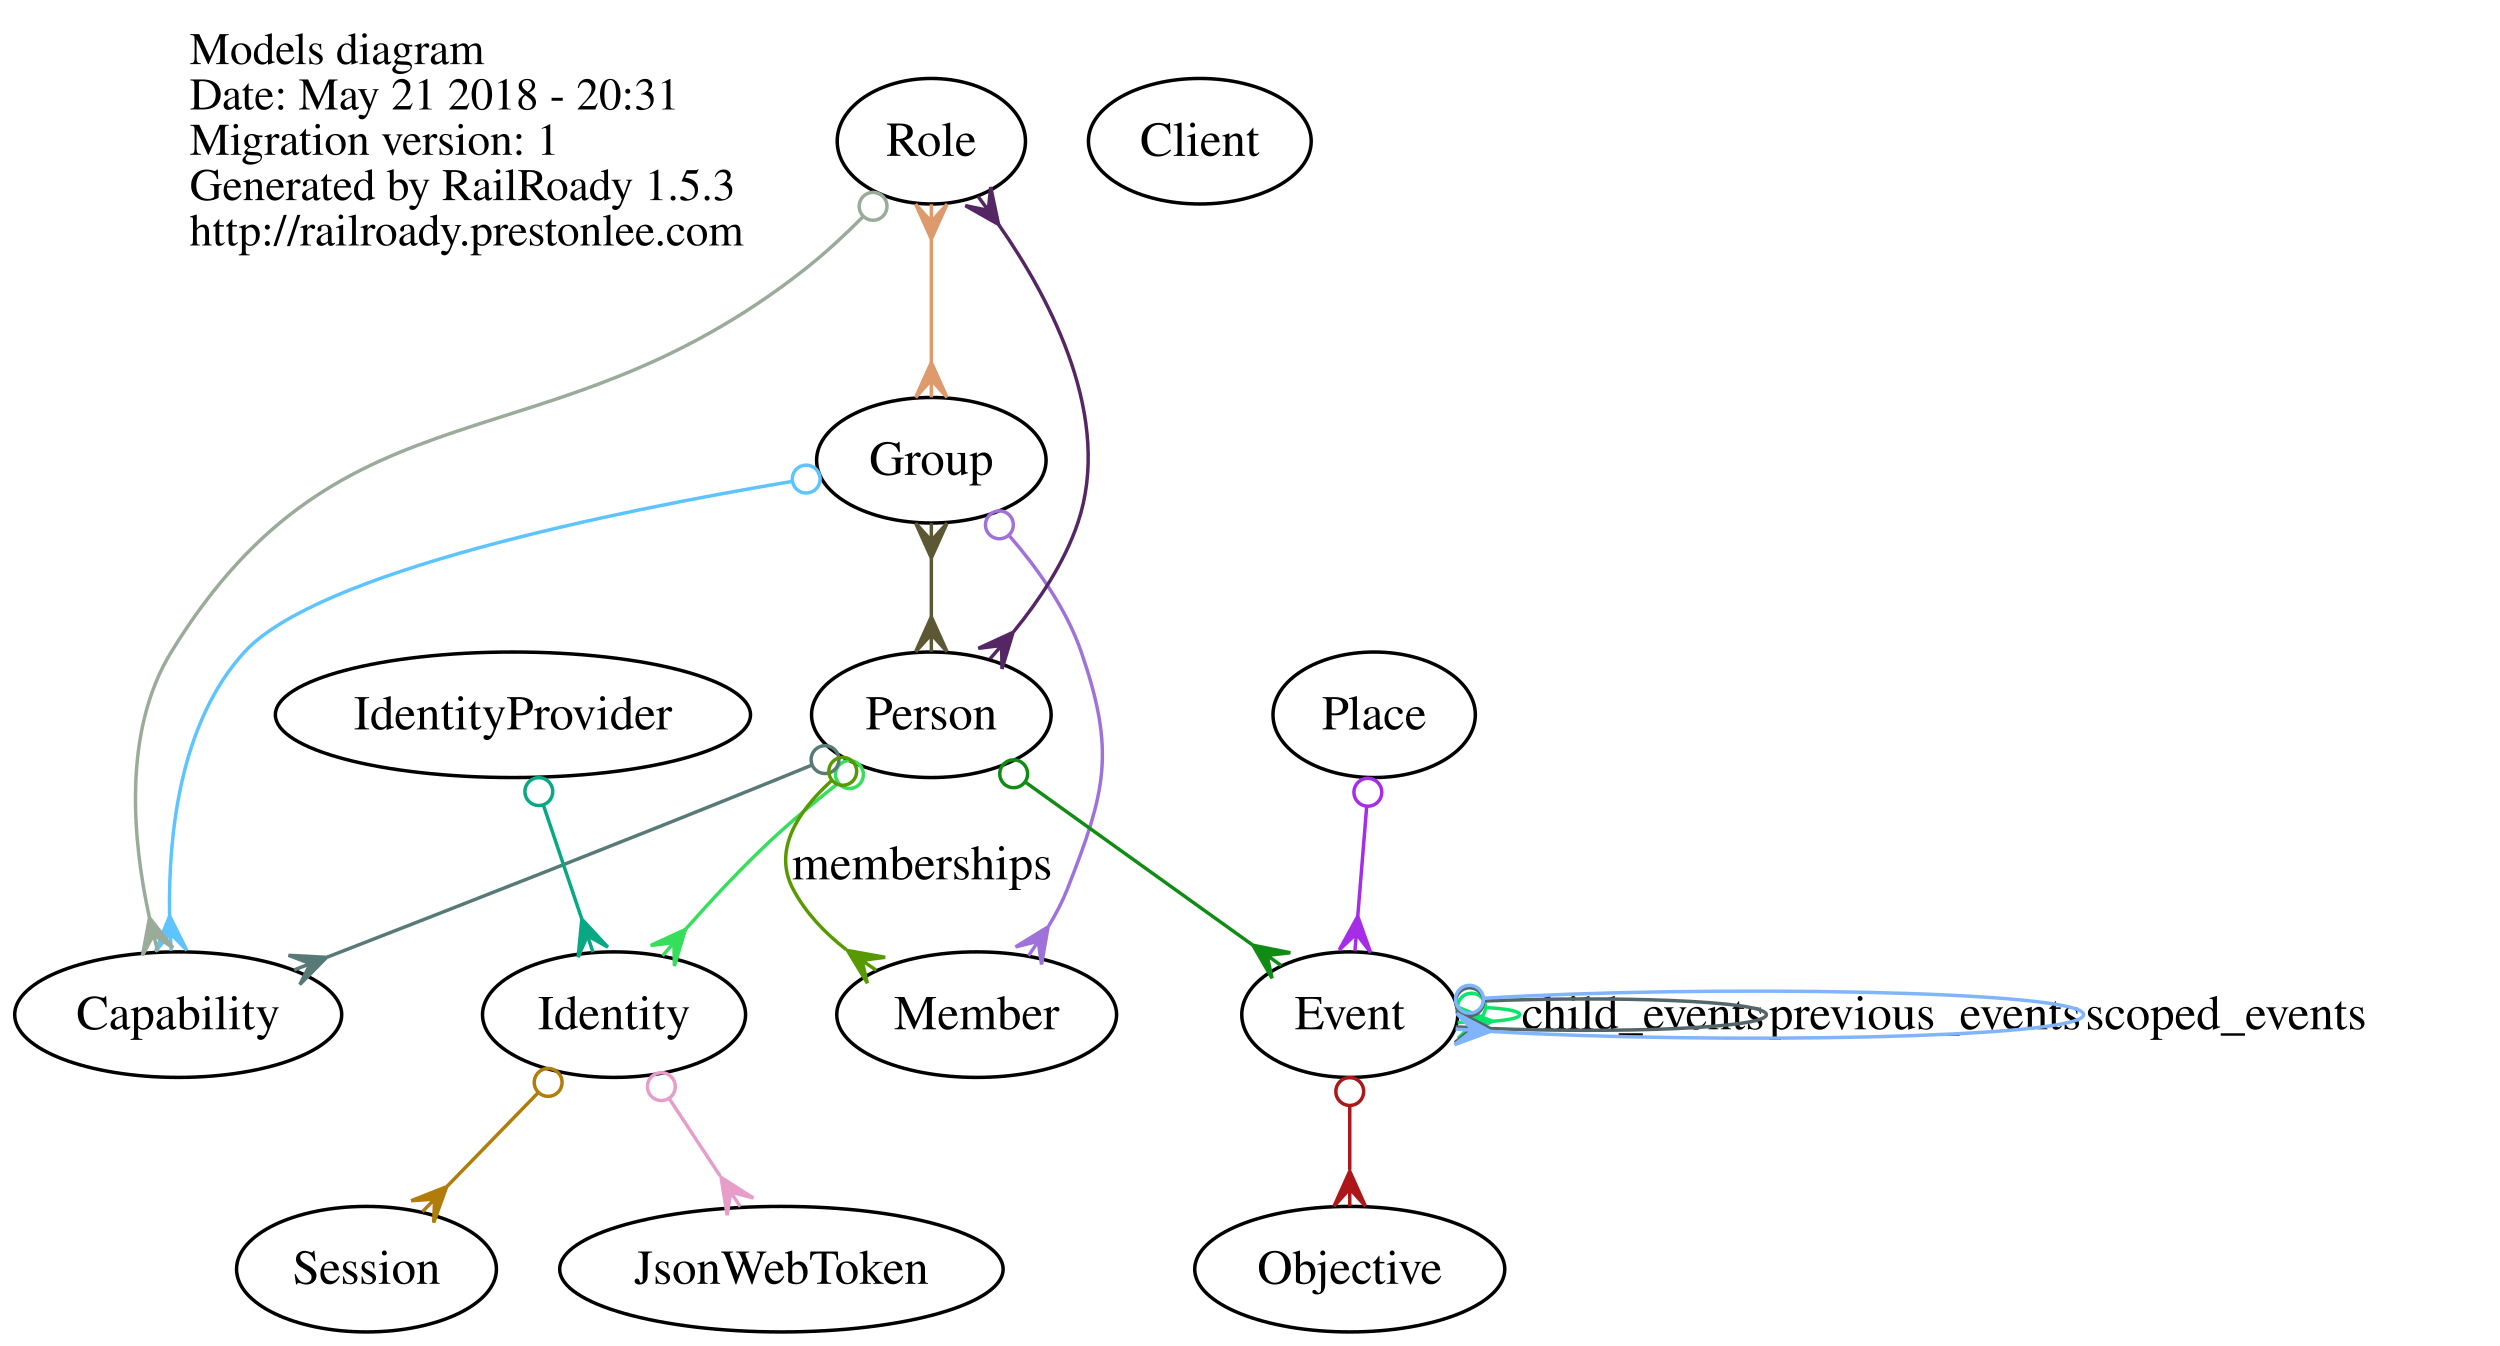
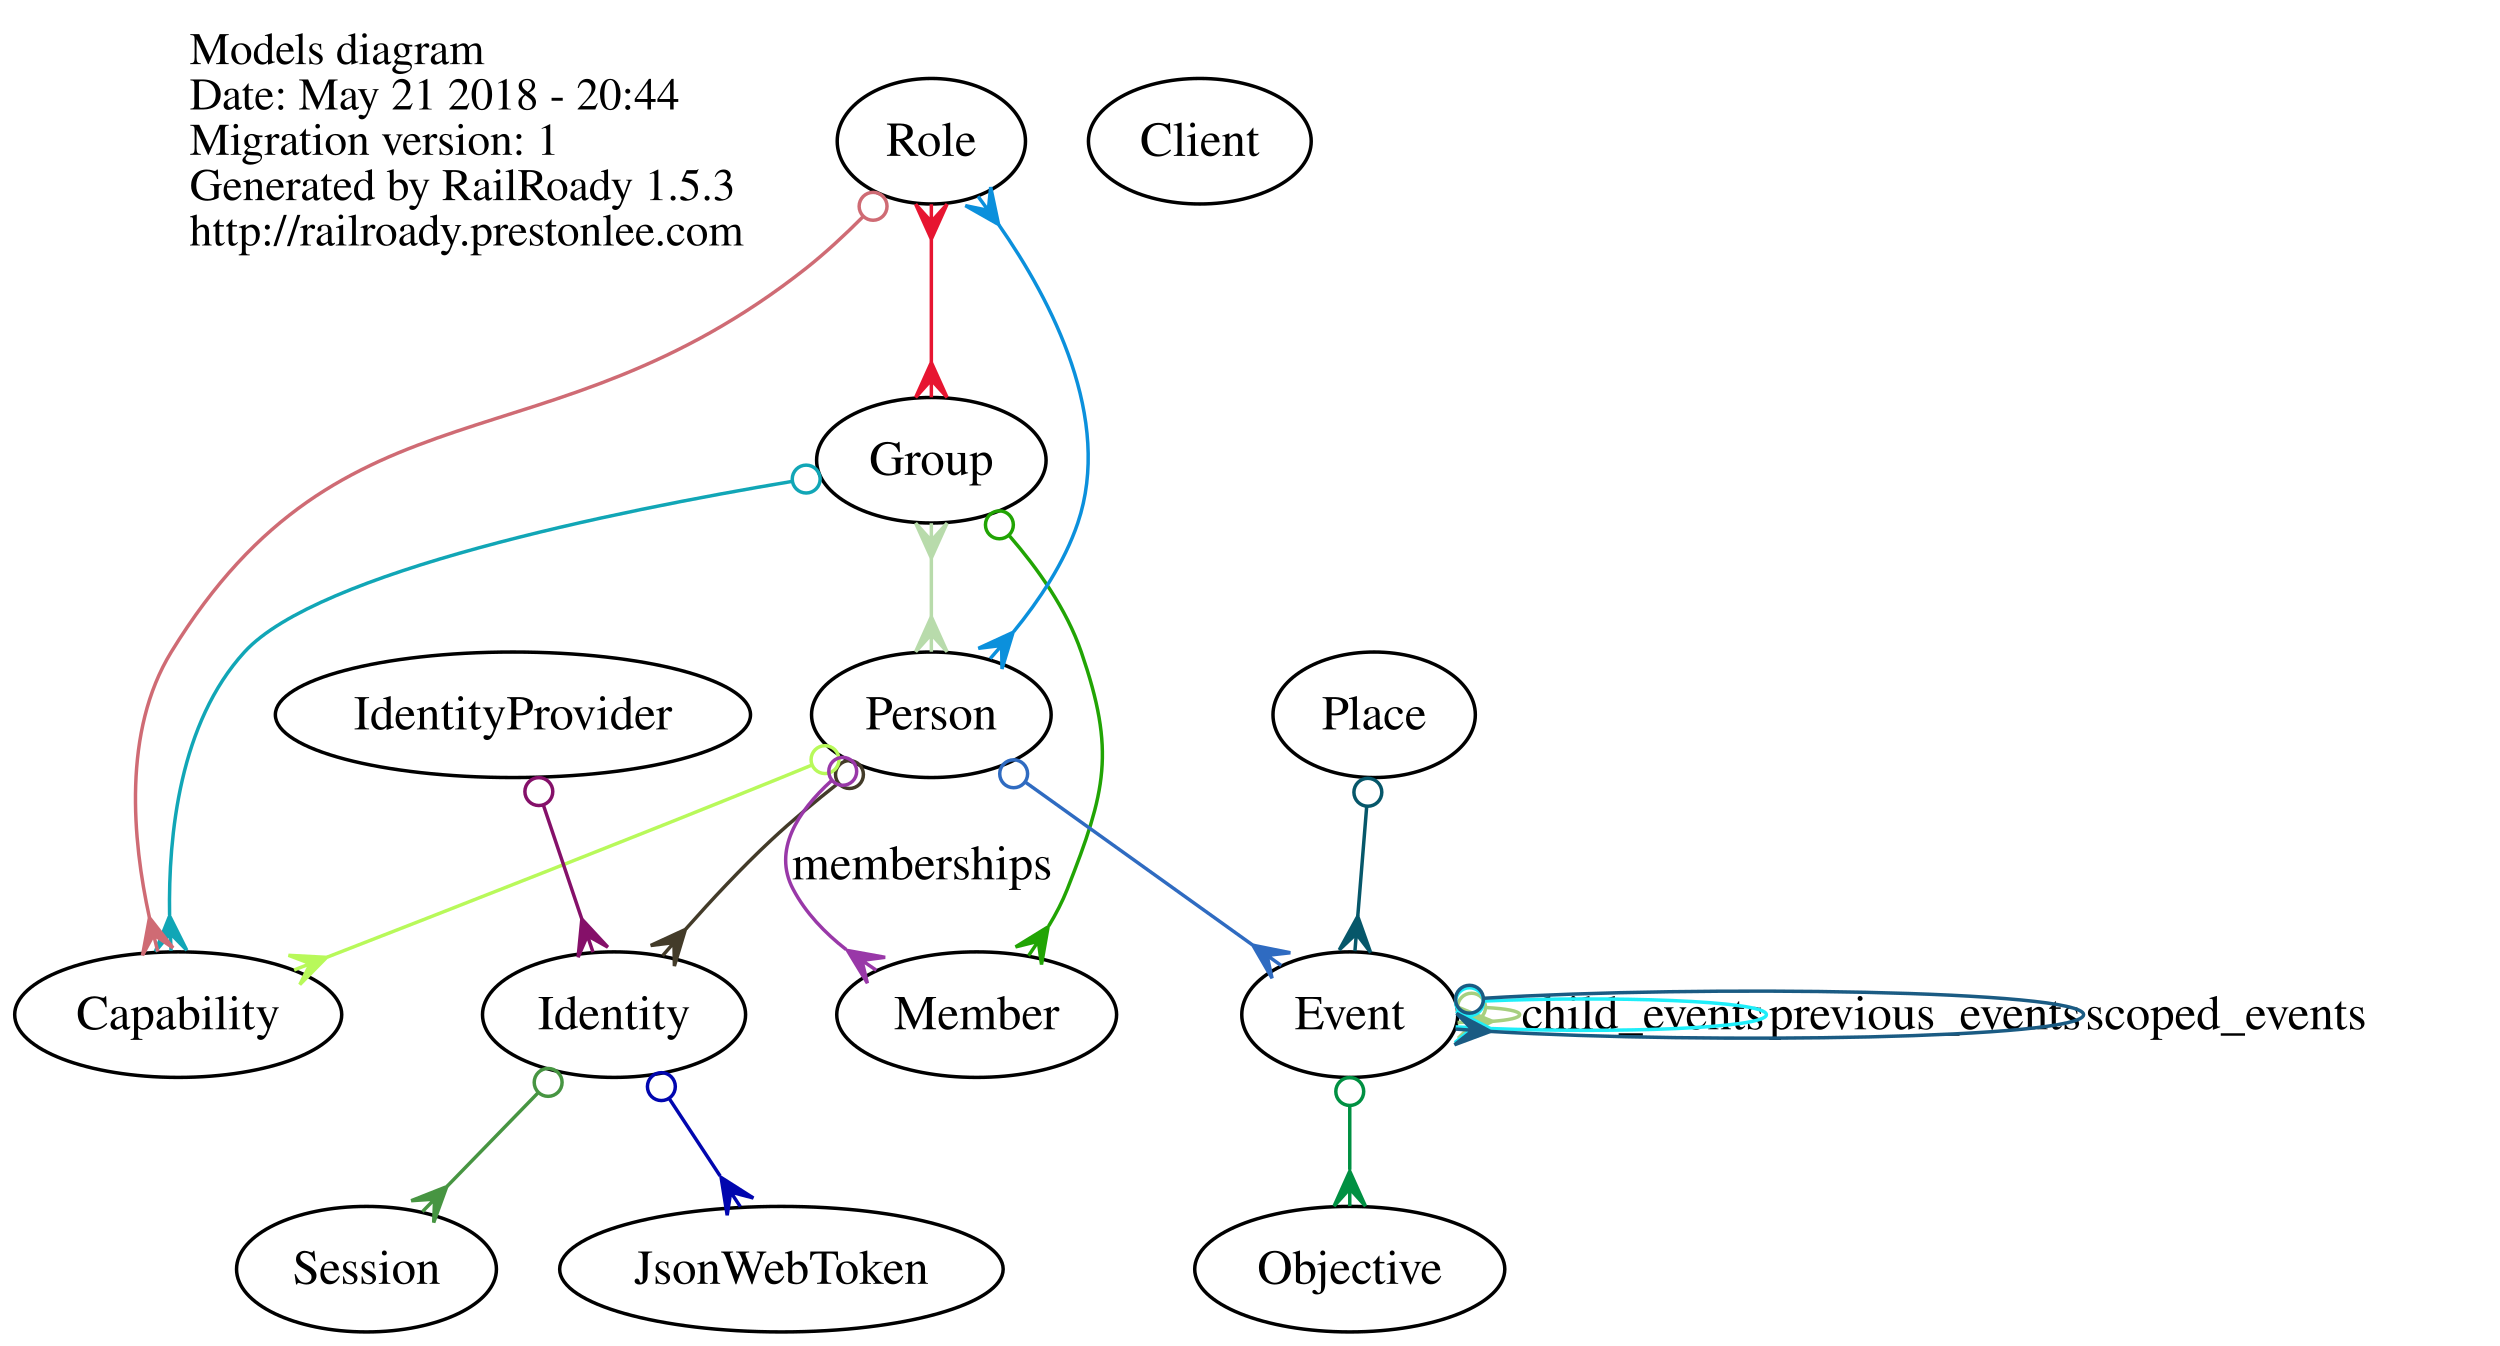
<svg xmlns="http://www.w3.org/2000/svg" width="717pt" height="386pt" viewBox="0.00 0.00 716.68 386.00">
  <g id="graph0" class="graph" transform="scale(1 1) rotate(0) translate(4 382)">
    <polygon fill="transparent" stroke="transparent" points="-4,4 -4,-382 712.683,-382 712.683,4 -4,4" />
    <g id="node1" class="node">
      <text text-anchor="start" x="50.229" y="-363.6" font-family="Times,serif" font-size="13.00" fill="#000000">Models diagram</text>
-       <text text-anchor="start" x="50.229" y="-350.6" font-family="Times,serif" font-size="13.00" fill="#000000">Date: May 21 2018 - 20:31</text>
+       <text text-anchor="start" x="50.229" y="-350.6" font-family="Times,serif" font-size="13.00" fill="#000000">Date: May 21 2018 - 20:44</text>
      <text text-anchor="start" x="50.229" y="-337.6" font-family="Times,serif" font-size="13.00" fill="#000000">Migration version: 1</text>
      <text text-anchor="start" x="50.229" y="-324.6" font-family="Times,serif" font-size="13.00" fill="#000000">Generated by RailRoady 1.5.3</text>
      <text text-anchor="start" x="50.229" y="-311.6" font-family="Times,serif" font-size="13.00" fill="#000000">http://railroady.prestonlee.com</text>
    </g>
    <g id="node2" class="node">
      <ellipse fill="none" stroke="#000000" cx="171.949" cy="-91" rx="37.727" ry="18" />
      <text text-anchor="middle" x="171.949" y="-86.8" font-family="Times,serif" font-size="14.00" fill="#000000">Identity</text>
    </g>
    <g id="node6" class="node">
      <ellipse fill="none" stroke="#000000" cx="100.949" cy="-18" rx="37.268" ry="18" />
      <text text-anchor="middle" x="100.949" y="-13.8" font-family="Times,serif" font-size="14.00" fill="#000000">Session</text>
    </g>
    <g id="edge1" class="edge">
-       <path fill="none" stroke="#b07c0a" d="M150.129,-68.565C141.858,-60.062 132.418,-50.356 124.035,-41.737" />
-       <ellipse fill="none" stroke="#b07c0a" cx="153.049" cy="-71.568" rx="4" ry="4" />
-       <polygon fill="#b07c0a" stroke="#b07c0a" points="123.968,-41.668 120.222,-31.362 120.482,-38.084 116.996,-34.499 116.996,-34.499 116.996,-34.499 120.482,-38.084 113.77,-37.637 123.968,-41.668 123.968,-41.668" />
+       <path fill="none" stroke="#479542" d="M150.129,-68.565C141.858,-60.062 132.418,-50.356 124.035,-41.737" />
+       <ellipse fill="none" stroke="#479542" cx="153.049" cy="-71.568" rx="4" ry="4" />
+       <polygon fill="#479542" stroke="#479542" points="123.968,-41.668 120.222,-31.362 120.482,-38.084 116.996,-34.499 116.996,-34.499 116.996,-34.499 120.482,-38.084 113.77,-37.637 123.968,-41.668 123.968,-41.668" />
    </g>
    <g id="node7" class="node">
      <ellipse fill="none" stroke="#000000" cx="219.949" cy="-18" rx="63.597" ry="18" />
      <text text-anchor="middle" x="219.949" y="-13.8" font-family="Times,serif" font-size="14.00" fill="#000000">JsonWebToken</text>
    </g>
    <g id="edge2" class="edge">
-       <path fill="none" stroke="#e69dca" d="M187.746,-66.974C192.423,-59.862 197.572,-52.031 202.355,-44.758" />
-       <ellipse fill="none" stroke="#e69dca" cx="185.522" cy="-70.358" rx="4" ry="4" />
-       <polygon fill="#e69dca" stroke="#e69dca" points="202.66,-44.294 211.914,-38.41 205.407,-40.116 208.154,-35.938 208.154,-35.938 208.154,-35.938 205.407,-40.116 204.394,-33.466 202.66,-44.294 202.66,-44.294" />
+       <path fill="none" stroke="#0106af" d="M187.746,-66.974C192.423,-59.862 197.572,-52.031 202.355,-44.758" />
+       <ellipse fill="none" stroke="#0106af" cx="185.522" cy="-70.358" rx="4" ry="4" />
+       <polygon fill="#0106af" stroke="#0106af" points="202.66,-44.294 211.914,-38.41 205.407,-40.116 208.154,-35.938 208.154,-35.938 208.154,-35.938 205.407,-40.116 204.394,-33.466 202.66,-44.294 202.66,-44.294" />
    </g>
    <g id="node3" class="node">
      <ellipse fill="none" stroke="#000000" cx="262.949" cy="-250" rx="32.908" ry="18" />
      <text text-anchor="middle" x="262.949" y="-245.8" font-family="Times,serif" font-size="14.00" fill="#000000">Group</text>
    </g>
    <g id="node4" class="node">
      <ellipse fill="none" stroke="#000000" cx="46.949" cy="-91" rx="46.898" ry="18" />
      <text text-anchor="middle" x="46.949" y="-86.8" font-family="Times,serif" font-size="14.00" fill="#000000">Capability</text>
    </g>
    <g id="edge5" class="edge">
-       <path fill="none" stroke="#5dc4fd" d="M223.083,-243.949C171.844,-235.346 86.963,-218.032 65.949,-195 47.473,-174.75 44.088,-142.732 44.474,-119.568" />
-       <ellipse fill="none" stroke="#5dc4fd" cx="227.057" cy="-244.603" rx="4" ry="4" />
-       <polygon fill="#5dc4fd" stroke="#5dc4fd" points="44.485,-119.302 49.392,-109.496 44.691,-114.306 44.896,-109.311 44.896,-109.311 44.896,-109.311 44.691,-114.306 40.4,-109.126 44.485,-119.302 44.485,-119.302" />
+       <path fill="none" stroke="#11a6b6" d="M223.083,-243.949C171.844,-235.346 86.963,-218.032 65.949,-195 47.473,-174.75 44.088,-142.732 44.474,-119.568" />
+       <ellipse fill="none" stroke="#11a6b6" cx="227.057" cy="-244.603" rx="4" ry="4" />
+       <polygon fill="#11a6b6" stroke="#11a6b6" points="44.485,-119.302 49.392,-109.496 44.691,-114.306 44.896,-109.311 44.896,-109.311 44.896,-109.311 44.691,-114.306 40.4,-109.126 44.485,-119.302 44.485,-119.302" />
    </g>
    <g id="node5" class="node">
      <ellipse fill="none" stroke="#000000" cx="275.949" cy="-91" rx="40.132" ry="18" />
      <text text-anchor="middle" x="275.949" y="-86.8" font-family="Times,serif" font-size="14.00" fill="#000000">Member</text>
    </g>
    <g id="edge3" class="edge">
-       <path fill="none" stroke="#9f72da" d="M285.342,-228.32C293.481,-218.936 301.715,-207.29 305.949,-195 315.81,-166.377 313.035,-155.172 301.949,-127 300.539,-123.418 298.69,-119.863 296.626,-116.461" />
-       <ellipse fill="none" stroke="#9f72da" cx="282.467" cy="-231.478" rx="4" ry="4" />
-       <polygon fill="#9f72da" stroke="#9f72da" points="296.433,-116.177 294.542,-105.375 293.626,-112.039 290.818,-107.902 290.818,-107.902 290.818,-107.902 293.626,-112.039 287.095,-110.428 296.433,-116.177 296.433,-116.177" />
+       <path fill="none" stroke="#21a404" d="M285.342,-228.32C293.481,-218.936 301.715,-207.29 305.949,-195 315.81,-166.377 313.035,-155.172 301.949,-127 300.539,-123.418 298.69,-119.863 296.626,-116.461" />
+       <ellipse fill="none" stroke="#21a404" cx="282.467" cy="-231.478" rx="4" ry="4" />
+       <polygon fill="#21a404" stroke="#21a404" points="296.433,-116.177 294.542,-105.375 293.626,-112.039 290.818,-107.902 290.818,-107.902 290.818,-107.902 293.626,-112.039 287.095,-110.428 296.433,-116.177 296.433,-116.177" />
    </g>
    <g id="node10" class="node">
      <ellipse fill="none" stroke="#000000" cx="262.949" cy="-177" rx="34.361" ry="18" />
      <text text-anchor="middle" x="262.949" y="-172.8" font-family="Times,serif" font-size="14.00" fill="#000000">Person</text>
    </g>
    <g id="edge4" class="edge">
-       <path fill="none" stroke="#5b5833" d="M262.949,-221.869C262.949,-216.389 262.949,-210.644 262.949,-205.163" />
-       <polygon fill="#5b5833" stroke="#5b5833" points="262.949,-221.955 258.449,-231.955 262.949,-226.955 262.949,-231.955 262.949,-231.955 262.949,-231.955 262.949,-226.955 267.449,-231.955 262.949,-221.955 262.949,-221.955" />
-       <polygon fill="#5b5833" stroke="#5b5833" points="262.949,-205.09 267.449,-195.09 262.949,-200.09 262.949,-195.09 262.949,-195.09 262.949,-195.09 262.949,-200.09 258.449,-195.09 262.949,-205.09 262.949,-205.09" />
+       <path fill="none" stroke="#b8dbab" d="M262.949,-221.869C262.949,-216.389 262.949,-210.644 262.949,-205.163" />
+       <polygon fill="#b8dbab" stroke="#b8dbab" points="262.949,-221.955 258.449,-231.955 262.949,-226.955 262.949,-231.955 262.949,-231.955 262.949,-231.955 262.949,-226.955 267.449,-231.955 262.949,-221.955 262.949,-221.955" />
+       <polygon fill="#b8dbab" stroke="#b8dbab" points="262.949,-205.09 267.449,-195.09 262.949,-200.09 262.949,-195.09 262.949,-195.09 262.949,-195.09 262.949,-200.09 258.449,-195.09 262.949,-205.09 262.949,-205.09" />
    </g>
    <g id="node8" class="node">
      <ellipse fill="none" stroke="#000000" cx="262.949" cy="-341.5" rx="27" ry="18" />
      <text text-anchor="middle" x="262.949" y="-337.3" font-family="Times,serif" font-size="14.00" fill="#000000">Role</text>
    </g>
    <g id="edge8" class="edge">
-       <path fill="none" stroke="#dd9a6c" d="M262.949,-313.3C262.949,-302.125 262.949,-289.303 262.949,-278.134" />
-       <polygon fill="#dd9a6c" stroke="#dd9a6c" points="262.949,-313.423 258.449,-323.423 262.949,-318.423 262.949,-323.423 262.949,-323.423 262.949,-323.423 262.949,-318.423 267.449,-323.423 262.949,-313.423 262.949,-313.423" />
-       <polygon fill="#dd9a6c" stroke="#dd9a6c" points="262.949,-278.04 267.449,-268.04 262.949,-273.04 262.949,-268.04 262.949,-268.04 262.949,-268.04 262.949,-273.04 258.449,-268.04 262.949,-278.04 262.949,-278.04" />
+       <path fill="none" stroke="#e71531" d="M262.949,-313.3C262.949,-302.125 262.949,-289.303 262.949,-278.134" />
+       <polygon fill="#e71531" stroke="#e71531" points="262.949,-313.423 258.449,-323.423 262.949,-318.423 262.949,-323.423 262.949,-323.423 262.949,-323.423 262.949,-318.423 267.449,-323.423 262.949,-313.423 262.949,-313.423" />
+       <polygon fill="#e71531" stroke="#e71531" points="262.949,-278.04 267.449,-268.04 262.949,-273.04 262.949,-268.04 262.949,-268.04 262.949,-268.04 262.949,-273.04 258.449,-268.04 262.949,-278.04 262.949,-278.04" />
    </g>
    <g id="edge6" class="edge">
-       <path fill="none" stroke="#9aab99" d="M243.32,-319.815C238.221,-314.694 232.574,-309.438 226.949,-305 152.747,-246.458 94.395,-275.55 44.949,-195 31.002,-172.28 33.805,-141.181 38.678,-118.921" />
-       <ellipse fill="none" stroke="#9aab99" cx="246.239" cy="-322.832" rx="4" ry="4" />
-       <polygon fill="#9aab99" stroke="#9aab99" points="38.71,-118.791 45.461,-110.15 39.9,-113.935 41.091,-109.078 41.091,-109.078 41.091,-109.078 39.9,-113.935 36.72,-108.007 38.71,-118.791 38.71,-118.791" />
+       <path fill="none" stroke="#cf6b74" d="M243.32,-319.815C238.221,-314.694 232.574,-309.438 226.949,-305 152.747,-246.458 94.395,-275.55 44.949,-195 31.002,-172.28 33.805,-141.181 38.678,-118.921" />
+       <ellipse fill="none" stroke="#cf6b74" cx="246.239" cy="-322.832" rx="4" ry="4" />
+       <polygon fill="#cf6b74" stroke="#cf6b74" points="38.71,-118.791 45.461,-110.15 39.9,-113.935 41.091,-109.078 41.091,-109.078 41.091,-109.078 39.9,-113.935 36.72,-108.007 38.71,-118.791 38.71,-118.791" />
    </g>
    <g id="edge7" class="edge">
-       <path fill="none" stroke="#552664" d="M282.275,-317.56C297.644,-295.51 315.025,-261.798 304.949,-232 301.118,-220.672 293.918,-209.839 286.546,-200.828" />
-       <polygon fill="#552664" stroke="#552664" points="282.234,-317.616 272.698,-323.031 279.282,-321.652 276.33,-325.688 276.33,-325.688 276.33,-325.688 279.282,-321.652 279.962,-328.344 282.234,-317.616 282.234,-317.616" />
-       <polygon fill="#552664" stroke="#552664" points="286.387,-200.645 283.214,-190.148 283.104,-196.874 279.821,-193.103 279.821,-193.103 279.821,-193.103 283.104,-196.874 276.427,-196.058 286.387,-200.645 286.387,-200.645" />
+       <path fill="none" stroke="#0b90dc" d="M282.275,-317.56C297.644,-295.51 315.025,-261.798 304.949,-232 301.118,-220.672 293.918,-209.839 286.546,-200.828" />
+       <polygon fill="#0b90dc" stroke="#0b90dc" points="282.234,-317.616 272.698,-323.031 279.282,-321.652 276.33,-325.688 276.33,-325.688 276.33,-325.688 279.282,-321.652 279.962,-328.344 282.234,-317.616 282.234,-317.616" />
+       <polygon fill="#0b90dc" stroke="#0b90dc" points="286.387,-200.645 283.214,-190.148 283.104,-196.874 279.821,-193.103 279.821,-193.103 279.821,-193.103 283.104,-196.874 276.427,-196.058 286.387,-200.645 286.387,-200.645" />
    </g>
    <g id="node9" class="node">
      <ellipse fill="none" stroke="#000000" cx="339.949" cy="-341.5" rx="31.948" ry="18" />
      <text text-anchor="middle" x="339.949" y="-337.3" font-family="Times,serif" font-size="14.00" fill="#000000">Client</text>
    </g>
    <g id="edge12" class="edge">
-       <path fill="none" stroke="#35df5c" d="M236.268,-157.389C229.763,-152.268 222.953,-146.605 216.949,-141 208.539,-133.149 199.937,-123.936 192.537,-115.572" />
-       <ellipse fill="none" stroke="#35df5c" cx="239.465" cy="-159.862" rx="4" ry="4" />
-       <polygon fill="#35df5c" stroke="#35df5c" points="192.416,-115.433 189.252,-104.933 189.136,-111.659 185.856,-107.885 185.856,-107.885 185.856,-107.885 189.136,-111.659 182.46,-110.837 192.416,-115.433 192.416,-115.433" />
+       <path fill="none" stroke="#433b29" d="M236.268,-157.389C229.763,-152.268 222.953,-146.605 216.949,-141 208.539,-133.149 199.937,-123.936 192.537,-115.572" />
+       <ellipse fill="none" stroke="#433b29" cx="239.465" cy="-159.862" rx="4" ry="4" />
+       <polygon fill="#433b29" stroke="#433b29" points="192.416,-115.433 189.252,-104.933 189.136,-111.659 185.856,-107.885 185.856,-107.885 185.856,-107.885 189.136,-111.659 182.46,-110.837 192.416,-115.433 192.416,-115.433" />
    </g>
    <g id="edge11" class="edge">
-       <path fill="none" stroke="#587a77" d="M228.519,-162.509C225.624,-161.314 222.738,-160.132 219.949,-159 175.668,-141.032 124.732,-121.099 89.654,-107.486" />
-       <ellipse fill="none" stroke="#587a77" cx="232.454" cy="-164.142" rx="4" ry="4" />
-       <polygon fill="#587a77" stroke="#587a77" points="89.524,-107.435 81.827,-99.625 84.862,-105.628 80.2,-103.821 80.2,-103.821 80.2,-103.821 84.862,-105.628 78.573,-108.016 89.524,-107.435 89.524,-107.435" />
+       <path fill="none" stroke="#b8f95a" d="M228.519,-162.509C225.624,-161.314 222.738,-160.132 219.949,-159 175.668,-141.032 124.732,-121.099 89.654,-107.486" />
+       <ellipse fill="none" stroke="#b8f95a" cx="232.454" cy="-164.142" rx="4" ry="4" />
+       <polygon fill="#b8f95a" stroke="#b8f95a" points="89.524,-107.435 81.827,-99.625 84.862,-105.628 80.2,-103.821 80.2,-103.821 80.2,-103.821 84.862,-105.628 78.573,-108.016 89.524,-107.435 89.524,-107.435" />
    </g>
    <g id="edge10" class="edge">
-       <path fill="none" stroke="#589902" d="M234.299,-158.097C224.549,-149.201 217.427,-138.117 223.294,-127 226.882,-120.199 232.398,-114.439 238.531,-109.656" />
-       <ellipse fill="none" stroke="#589902" cx="237.537" cy="-160.782" rx="4" ry="4" />
-       <polygon fill="#589902" stroke="#589902" points="238.912,-109.394 249.703,-107.441 243.034,-106.563 247.155,-103.732 247.155,-103.732 247.155,-103.732 243.034,-106.563 244.607,-100.023 238.912,-109.394 238.912,-109.394" />
+       <path fill="none" stroke="#9938a8" d="M234.299,-158.097C224.549,-149.201 217.427,-138.117 223.294,-127 226.882,-120.199 232.398,-114.439 238.531,-109.656" />
+       <ellipse fill="none" stroke="#9938a8" cx="237.537" cy="-160.782" rx="4" ry="4" />
+       <polygon fill="#9938a8" stroke="#9938a8" points="238.912,-109.394 249.703,-107.441 243.034,-106.563 247.155,-103.732 247.155,-103.732 247.155,-103.732 243.034,-106.563 244.607,-100.023 238.912,-109.394 238.912,-109.394" />
      <text text-anchor="middle" x="260.276" y="-129.8" font-family="Times,serif" font-size="14.00" fill="#000000">memberships</text>
    </g>
    <g id="node11" class="node">
      <ellipse fill="none" stroke="#000000" cx="382.949" cy="-91" rx="30.971" ry="18" />
      <text text-anchor="middle" x="382.949" y="-86.8" font-family="Times,serif" font-size="14.00" fill="#000000">Event</text>
    </g>
    <g id="edge9" class="edge">
-       <path fill="none" stroke="#108c15" d="M289.914,-157.675C309.323,-143.765 335.431,-125.054 355.05,-110.994" />
-       <ellipse fill="none" stroke="#108c15" cx="286.557" cy="-160.081" rx="4" ry="4" />
-       <polygon fill="#108c15" stroke="#108c15" points="355.163,-110.914 365.912,-108.746 359.227,-108.001 363.291,-105.088 363.291,-105.088 363.291,-105.088 359.227,-108.001 360.669,-101.431 355.163,-110.914 355.163,-110.914" />
+       <path fill="none" stroke="#2f6bc1" d="M289.914,-157.675C309.323,-143.765 335.431,-125.054 355.05,-110.994" />
+       <ellipse fill="none" stroke="#2f6bc1" cx="286.557" cy="-160.081" rx="4" ry="4" />
+       <polygon fill="#2f6bc1" stroke="#2f6bc1" points="355.163,-110.914 365.912,-108.746 359.227,-108.001 363.291,-105.088 363.291,-105.088 363.291,-105.088 359.227,-108.001 360.669,-101.431 355.163,-110.914 355.163,-110.914" />
    </g>
    <g id="edge14" class="edge">
-       <path fill="none" stroke="#06e76a" d="M422.03,-93.037C427.792,-92.717 431.683,-92.038 431.683,-91 431.683,-90.077 428.609,-89.438 423.878,-89.083" />
-       <ellipse fill="none" stroke="#06e76a" cx="417.881" cy="-93.145" rx="4" ry="4" />
-       <polygon fill="#06e76a" stroke="#06e76a" points="423.877,-89.083 414.032,-84.253 418.88,-88.917 413.882,-88.751 413.882,-88.751 413.882,-88.751 418.88,-88.917 413.733,-93.248 423.877,-89.083 423.877,-89.083" />
+       <path fill="none" stroke="#a7cf7f" d="M422.03,-93.037C427.792,-92.717 431.683,-92.038 431.683,-91 431.683,-90.077 428.609,-89.438 423.878,-89.083" />
+       <ellipse fill="none" stroke="#a7cf7f" cx="417.881" cy="-93.145" rx="4" ry="4" />
+       <polygon fill="#a7cf7f" stroke="#a7cf7f" points="423.877,-89.083 414.032,-84.253 418.88,-88.917 413.882,-88.751 413.882,-88.751 413.882,-88.751 418.88,-88.917 413.733,-93.248 423.877,-89.083 423.877,-89.083" />
      <text text-anchor="middle" x="467.063" y="-86.8" font-family="Times,serif" font-size="14.00" fill="#000000">child_events</text>
    </g>
    <g id="edge15" class="edge">
-       <path fill="none" stroke="#55666b" d="M421.721,-94.918C457.491,-96.385 502.442,-95.079 502.442,-91 502.442,-86.99 458.996,-85.66 423.54,-87.01" />
-       <ellipse fill="none" stroke="#55666b" cx="417.318" cy="-94.705" rx="4" ry="4" />
-       <polygon fill="#55666b" stroke="#55666b" points="423.312,-87.021 413.112,-82.994 418.317,-87.255 413.323,-87.489 413.323,-87.489 413.323,-87.489 418.317,-87.255 413.533,-91.984 423.312,-87.021 423.312,-87.021" />
+       <path fill="none" stroke="#1feef9" d="M421.721,-94.918C457.491,-96.385 502.442,-95.079 502.442,-91 502.442,-86.99 458.996,-85.66 423.54,-87.01" />
+       <ellipse fill="none" stroke="#1feef9" cx="417.318" cy="-94.705" rx="4" ry="4" />
+       <polygon fill="#1feef9" stroke="#1feef9" points="423.312,-87.021 413.112,-82.994 418.317,-87.255 413.323,-87.489 413.323,-87.489 413.323,-87.489 418.317,-87.255 413.533,-91.984 423.312,-87.021 423.312,-87.021" />
      <text text-anchor="middle" x="547.932" y="-86.8" font-family="Times,serif" font-size="14.00" fill="#000000">previous_events</text>
    </g>
    <g id="edge16" class="edge">
-       <path fill="none" stroke="#81b5fb" d="M421.397,-95.697C483.768,-99.547 593.422,-97.981 593.422,-91 593.422,-84.09 485.994,-82.485 423.321,-86.186" />
-       <ellipse fill="none" stroke="#81b5fb" cx="417.287" cy="-95.418" rx="4" ry="4" />
-       <polygon fill="#81b5fb" stroke="#81b5fb" points="423.274,-86.189 412.997,-82.364 418.285,-86.522 413.296,-86.854 413.296,-86.854 413.296,-86.854 418.285,-86.522 413.595,-91.344 423.274,-86.189 423.274,-86.189" />
+       <path fill="none" stroke="#1a5b83" d="M421.397,-95.697C483.768,-99.547 593.422,-97.981 593.422,-91 593.422,-84.09 485.994,-82.485 423.321,-86.186" />
+       <ellipse fill="none" stroke="#1a5b83" cx="417.287" cy="-95.418" rx="4" ry="4" />
+       <polygon fill="#1a5b83" stroke="#1a5b83" points="423.274,-86.189 412.997,-82.364 418.285,-86.522 413.296,-86.854 413.296,-86.854 413.296,-86.854 418.285,-86.522 413.595,-91.344 423.274,-86.189 423.274,-86.189" />
      <text text-anchor="middle" x="634.242" y="-86.8" font-family="Times,serif" font-size="14.00" fill="#000000">scoped_events</text>
    </g>
    <g id="node14" class="node">
      <ellipse fill="none" stroke="#000000" cx="382.949" cy="-18" rx="44.466" ry="18" />
      <text text-anchor="middle" x="382.949" y="-13.8" font-family="Times,serif" font-size="14.00" fill="#000000">Objective</text>
    </g>
    <g id="edge13" class="edge">
-       <path fill="none" stroke="#ac171a" d="M382.949,-64.908C382.949,-58.943 382.949,-52.573 382.949,-46.512" />
-       <ellipse fill="none" stroke="#ac171a" cx="382.949" cy="-68.955" rx="4" ry="4" />
-       <polygon fill="#ac171a" stroke="#ac171a" points="382.949,-46.09 387.449,-36.09 382.949,-41.09 382.949,-36.09 382.949,-36.09 382.949,-36.09 382.949,-41.09 378.449,-36.09 382.949,-46.09 382.949,-46.09" />
+       <path fill="none" stroke="#009042" d="M382.949,-64.908C382.949,-58.943 382.949,-52.573 382.949,-46.512" />
+       <ellipse fill="none" stroke="#009042" cx="382.949" cy="-68.955" rx="4" ry="4" />
+       <polygon fill="#009042" stroke="#009042" points="382.949,-46.09 387.449,-36.09 382.949,-41.09 382.949,-36.09 382.949,-36.09 382.949,-36.09 382.949,-41.09 378.449,-36.09 382.949,-46.09 382.949,-46.09" />
    </g>
    <g id="node12" class="node">
      <ellipse fill="none" stroke="#000000" cx="142.949" cy="-177" rx="68.137" ry="18" />
      <text text-anchor="middle" x="142.949" y="-172.8" font-family="Times,serif" font-size="14.00" fill="#000000">IdentityProvider</text>
    </g>
    <g id="edge17" class="edge">
-       <path fill="none" stroke="#09a885" d="M151.679,-151.109C155.16,-140.786 159.172,-128.891 162.702,-118.421" />
-       <ellipse fill="none" stroke="#09a885" cx="150.377" cy="-154.971" rx="4" ry="4" />
-       <polygon fill="#09a885" stroke="#09a885" points="162.712,-118.393 170.171,-110.355 164.309,-113.655 165.907,-108.917 165.907,-108.917 165.907,-108.917 164.309,-113.655 161.643,-107.479 162.712,-118.393 162.712,-118.393" />
+       <path fill="none" stroke="#851069" d="M151.679,-151.109C155.16,-140.786 159.172,-128.891 162.702,-118.421" />
+       <ellipse fill="none" stroke="#851069" cx="150.377" cy="-154.971" rx="4" ry="4" />
+       <polygon fill="#851069" stroke="#851069" points="162.712,-118.393 170.171,-110.355 164.309,-113.655 165.907,-108.917 165.907,-108.917 165.907,-108.917 164.309,-113.655 161.643,-107.479 162.712,-118.393 162.712,-118.393" />
    </g>
    <g id="node13" class="node">
      <ellipse fill="none" stroke="#000000" cx="389.949" cy="-177" rx="29.017" ry="18" />
      <text text-anchor="middle" x="389.949" y="-172.8" font-family="Times,serif" font-size="14.00" fill="#000000">Place</text>
    </g>
    <g id="edge18" class="edge">
-       <path fill="none" stroke="#a52de7" d="M387.815,-150.783C387.003,-140.803 386.074,-129.393 385.247,-119.233" />
-       <ellipse fill="none" stroke="#a52de7" cx="388.14" cy="-154.775" rx="4" ry="4" />
-       <polygon fill="#a52de7" stroke="#a52de7" points="385.243,-119.179 388.916,-108.847 384.837,-114.196 384.431,-109.212 384.431,-109.212 384.431,-109.212 384.837,-114.196 379.946,-109.577 385.243,-119.179 385.243,-119.179" />
+       <path fill="none" stroke="#06576a" d="M387.815,-150.783C387.003,-140.803 386.074,-129.393 385.247,-119.233" />
+       <ellipse fill="none" stroke="#06576a" cx="388.14" cy="-154.775" rx="4" ry="4" />
+       <polygon fill="#06576a" stroke="#06576a" points="385.243,-119.179 388.916,-108.847 384.837,-114.196 384.431,-109.212 384.431,-109.212 384.431,-109.212 384.837,-114.196 379.946,-109.577 385.243,-119.179 385.243,-119.179" />
    </g>
  </g>
</svg>
